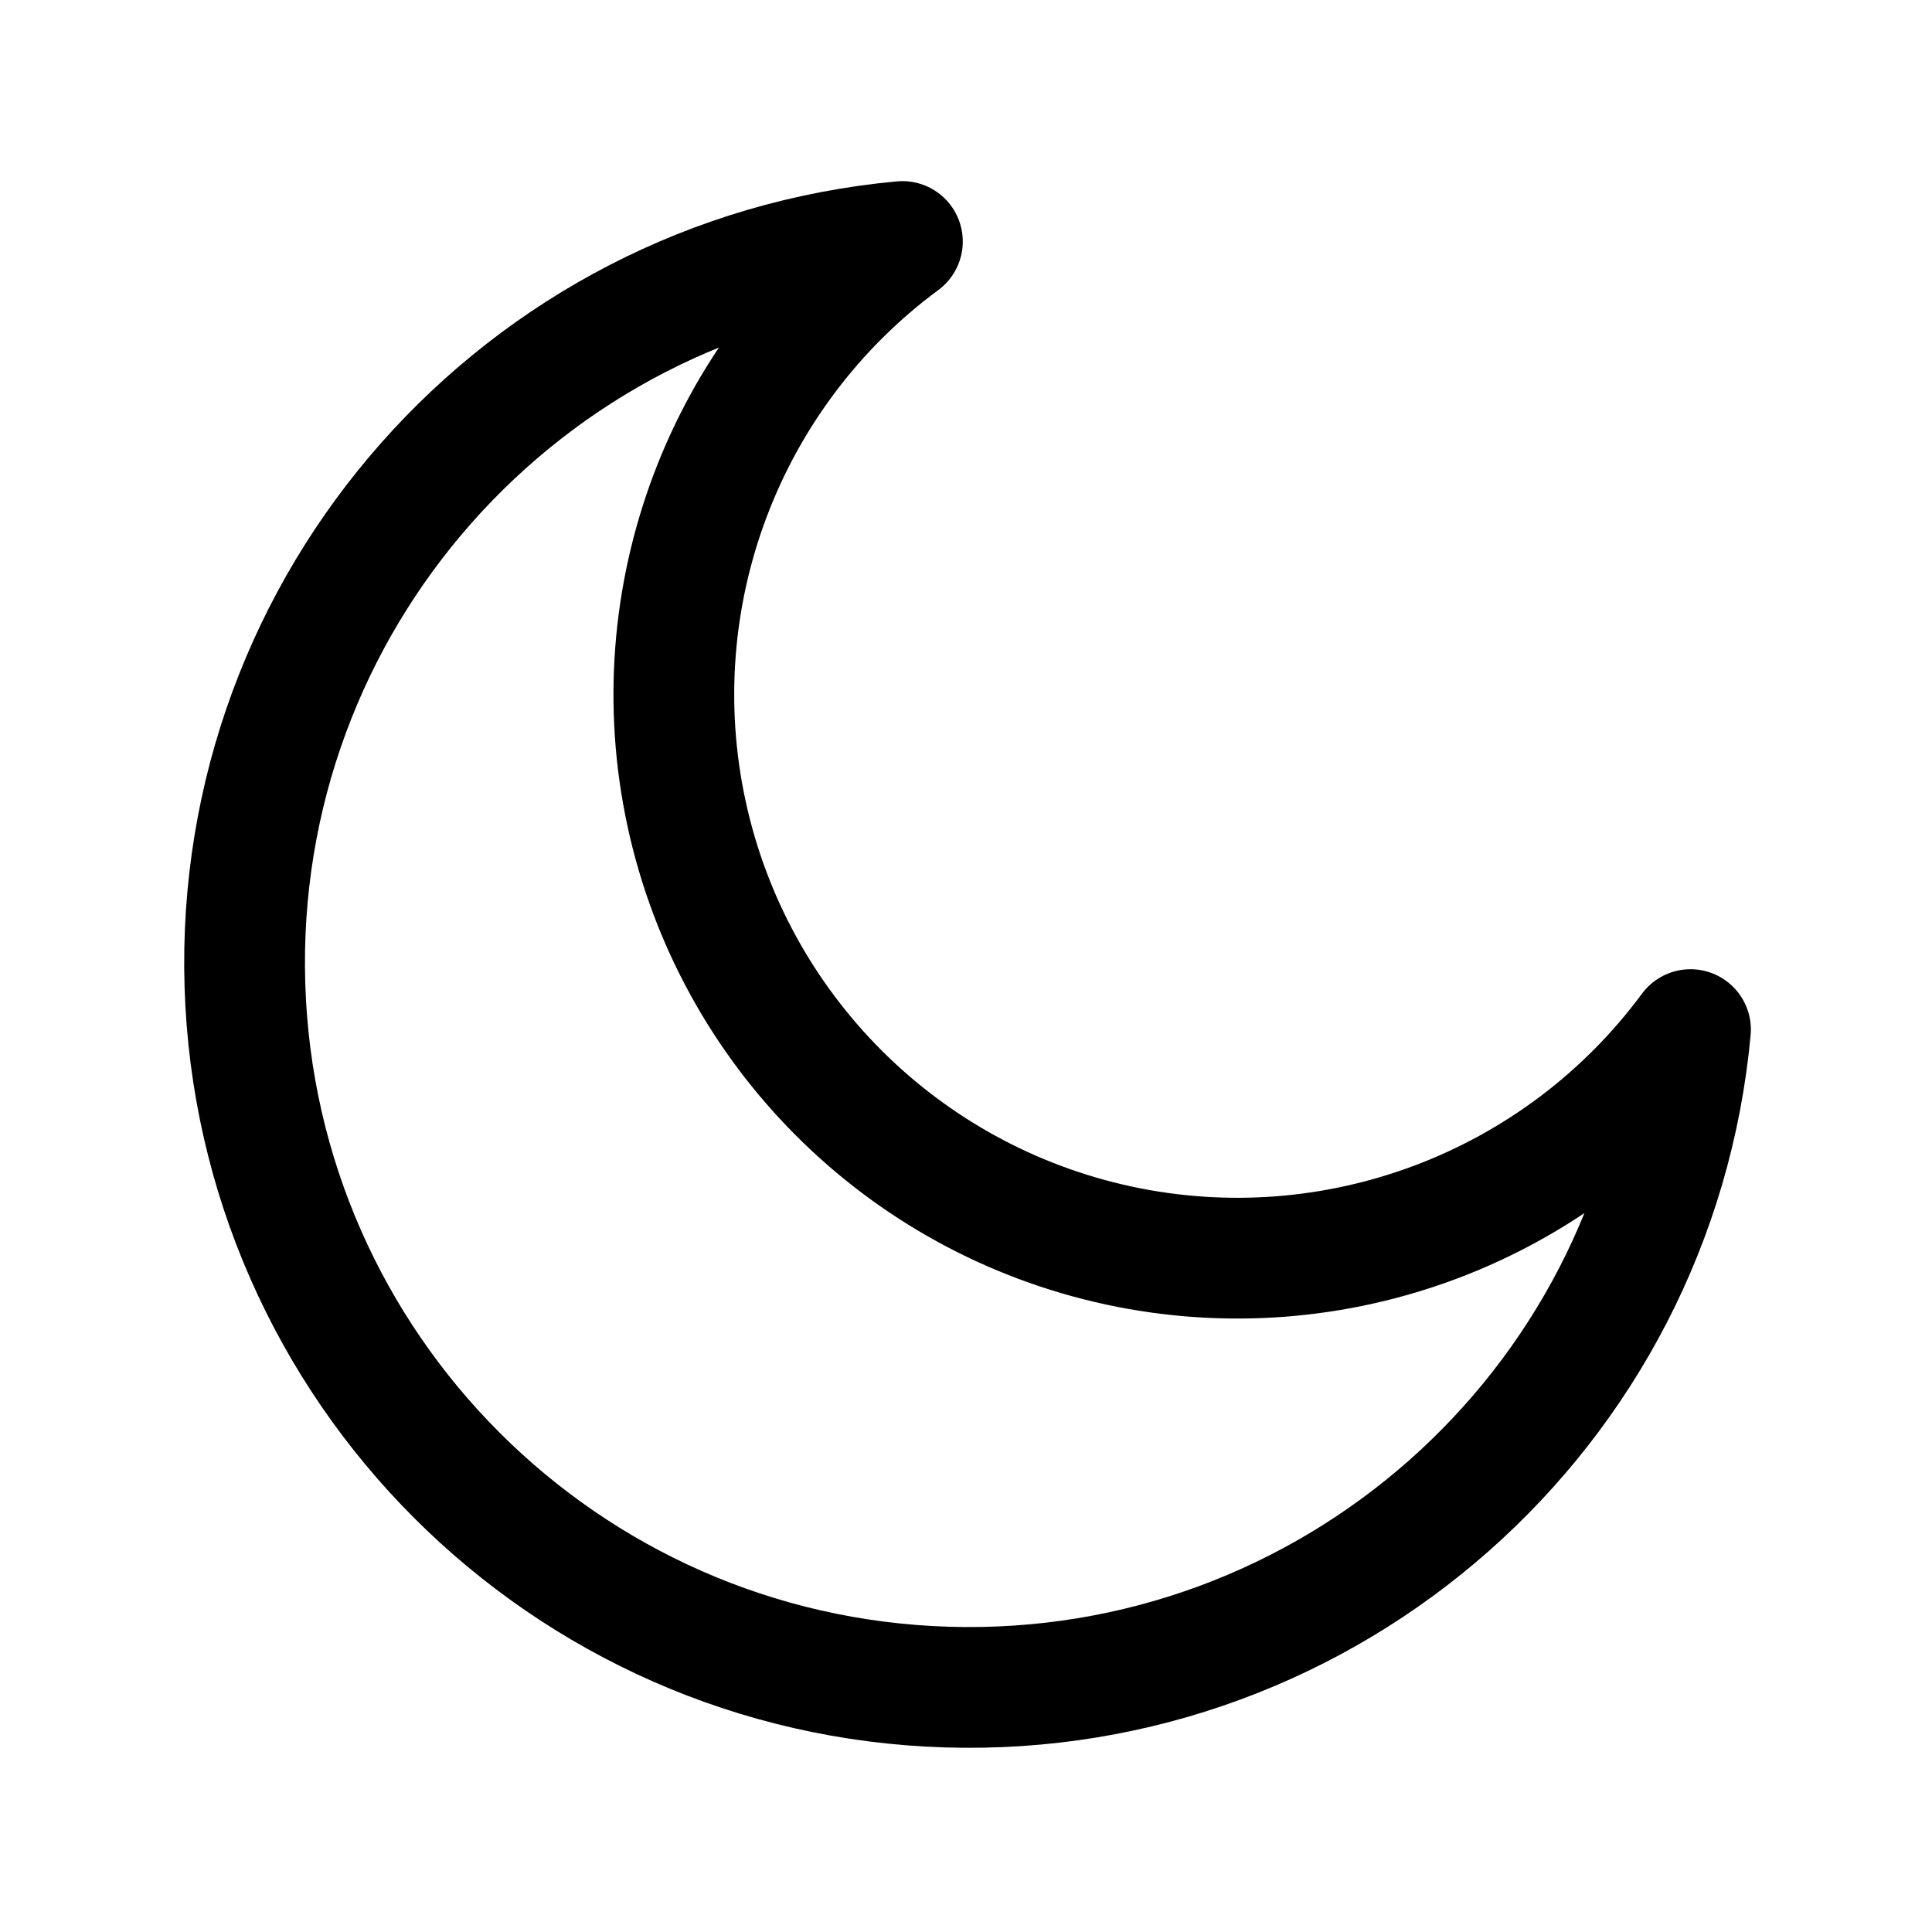
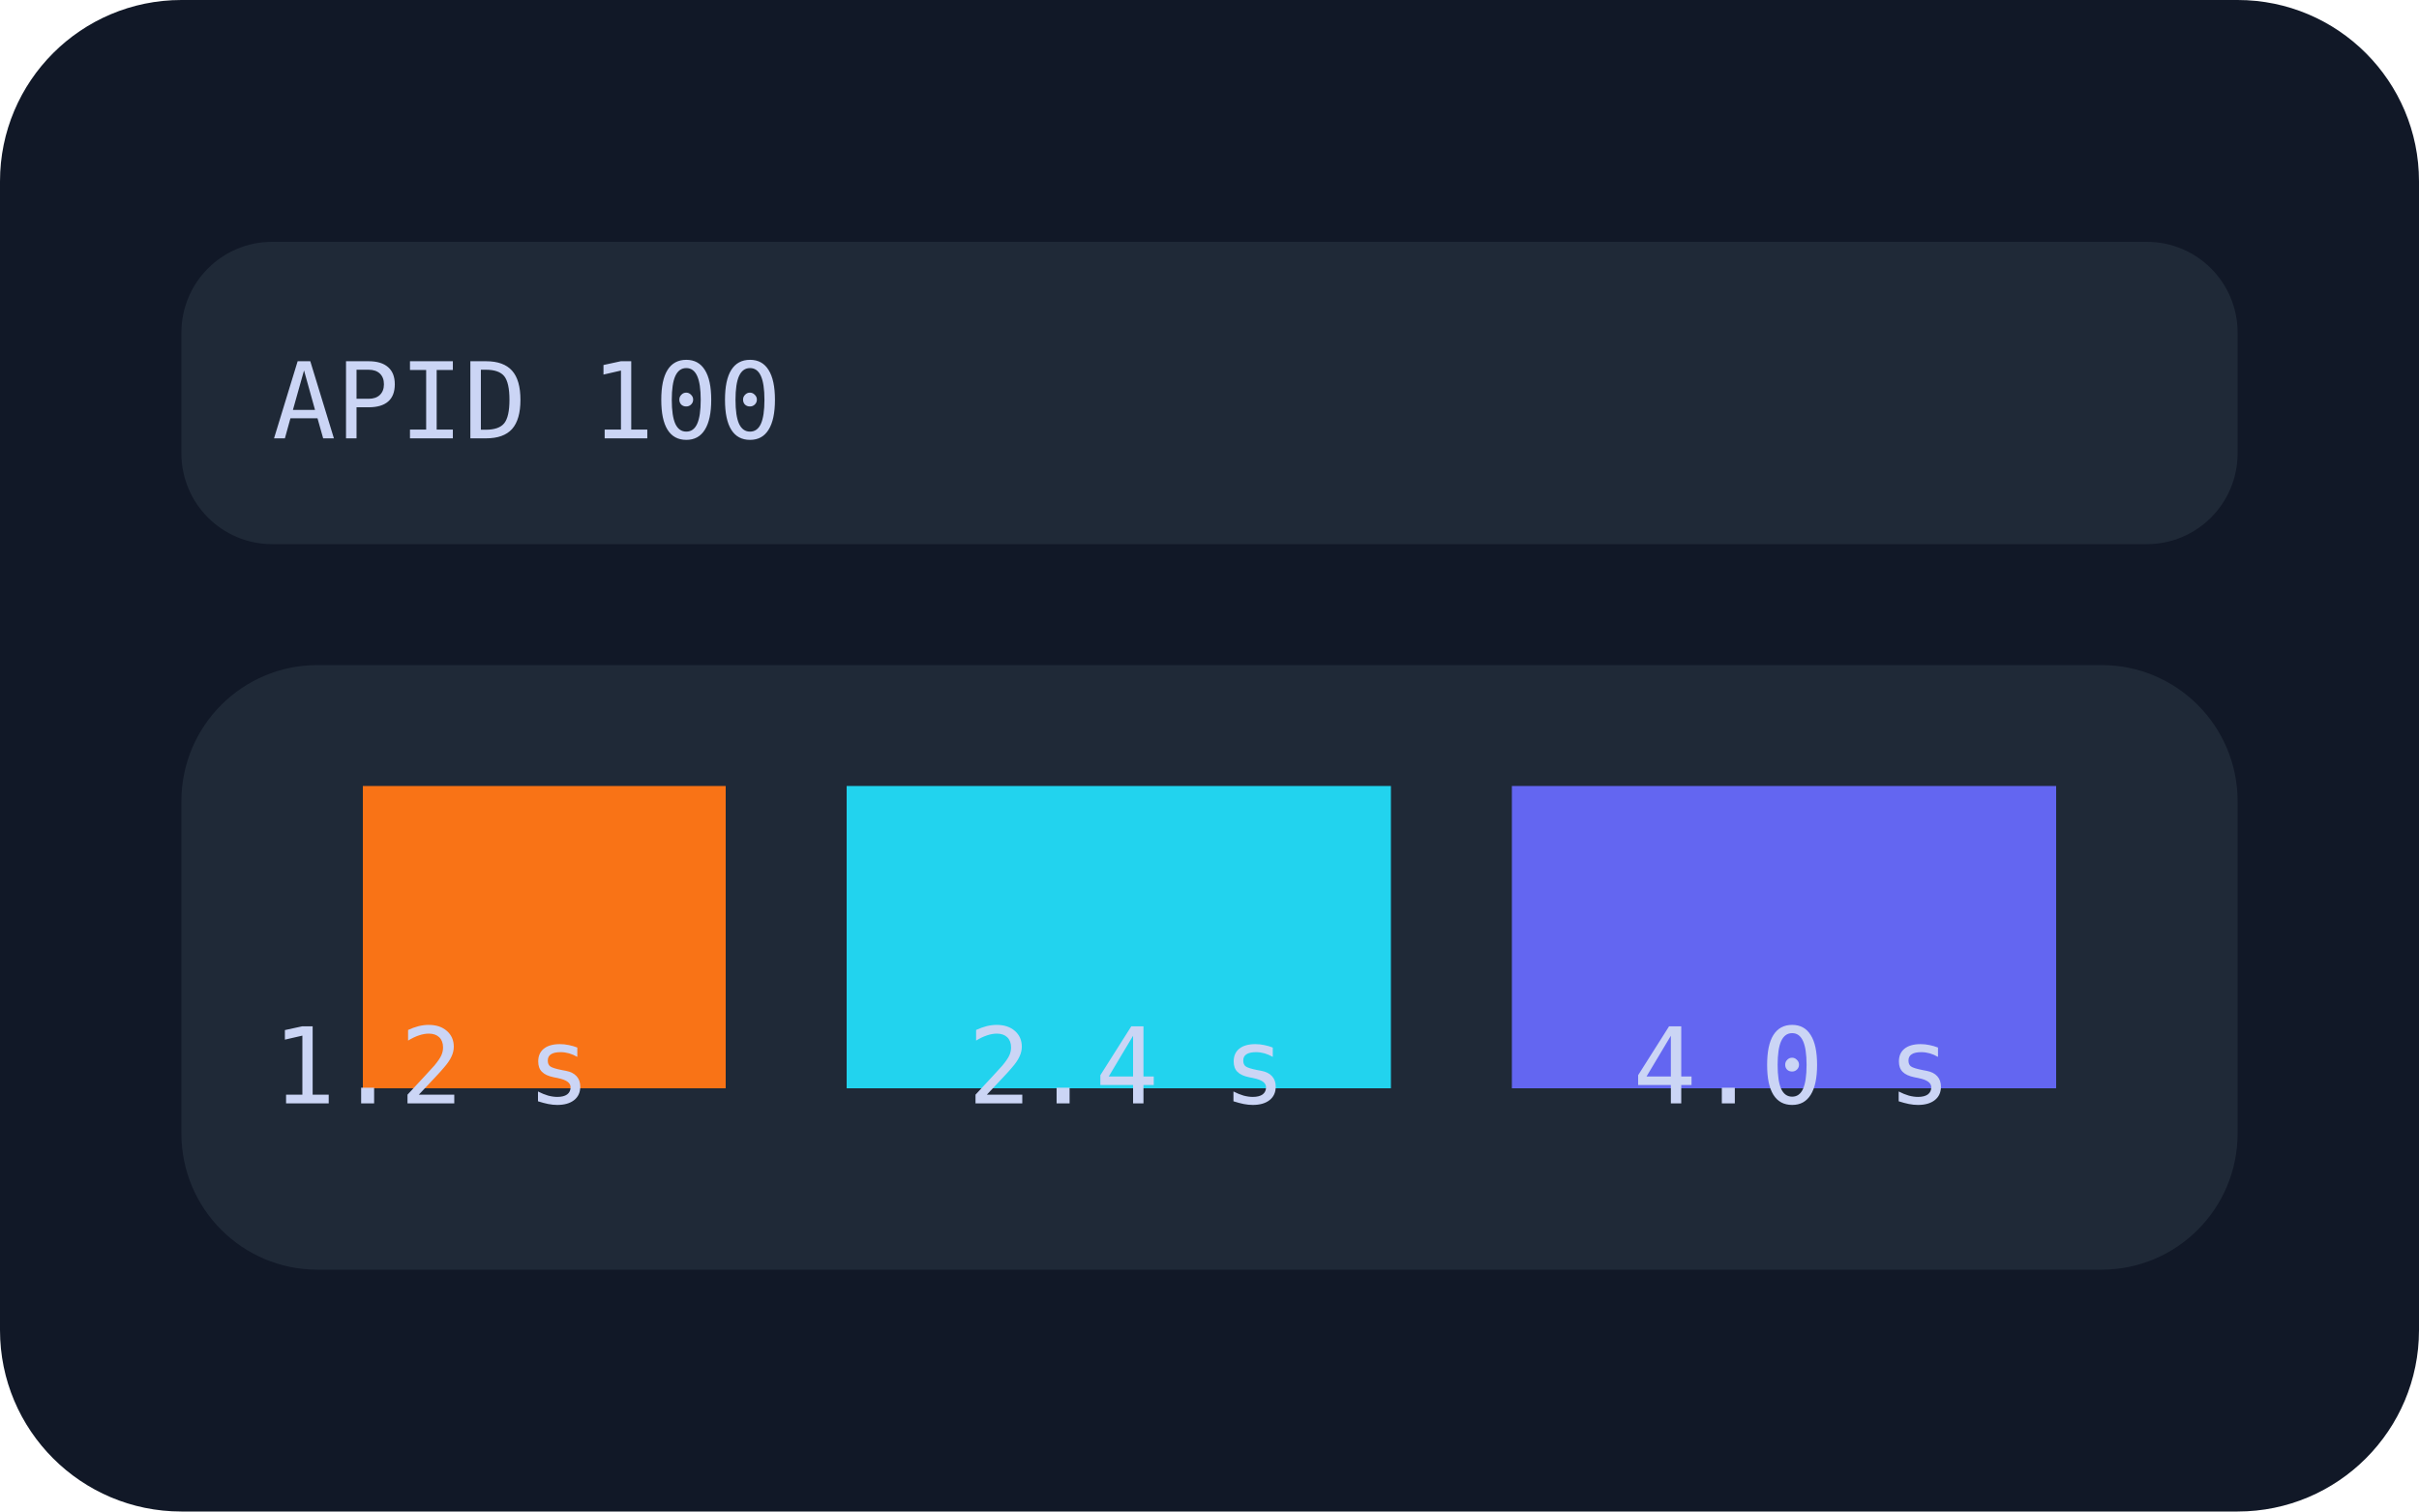
- <svg xmlns="http://www.w3.org/2000/svg" viewBox="0 0 24 24" fill="none" stroke="currentColor" stroke-width="1.5">
-   <path stroke-linecap="round" stroke-linejoin="round" d="M21 12.79A9 9 0 1111.21 3a7 7 0 109.79 9.79z" />
+ <svg xmlns="http://www.w3.org/2000/svg" viewBox="0 0 320 200" role="img" aria-labelledby="title desc">
+   <rect width="320" height="200" rx="24" fill="#111827" />
+   <rect x="24" y="32" width="272" height="40" rx="12" fill="#1f2937" />
+   <rect x="24" y="88" width="272" height="80" rx="18" fill="#1f2937" />
+   <path fill="#f97316" d="M48 104h48v40H48z" />
+   <path fill="#22d3ee" d="M112 104h72v40h-72z" />
+   <path fill="#6366f1" d="M200 104h72v40h-72z" />
+   <g fill="#cbd5f5" font-family="monospace" font-size="14">
+     <text x="36" y="58">APID 100</text>
+     <text x="36" y="146">1.2 s</text>
+     <text x="128" y="146">2.4 s</text>
+     <text x="216" y="146">4.0 s</text>
+   </g>
</svg>
